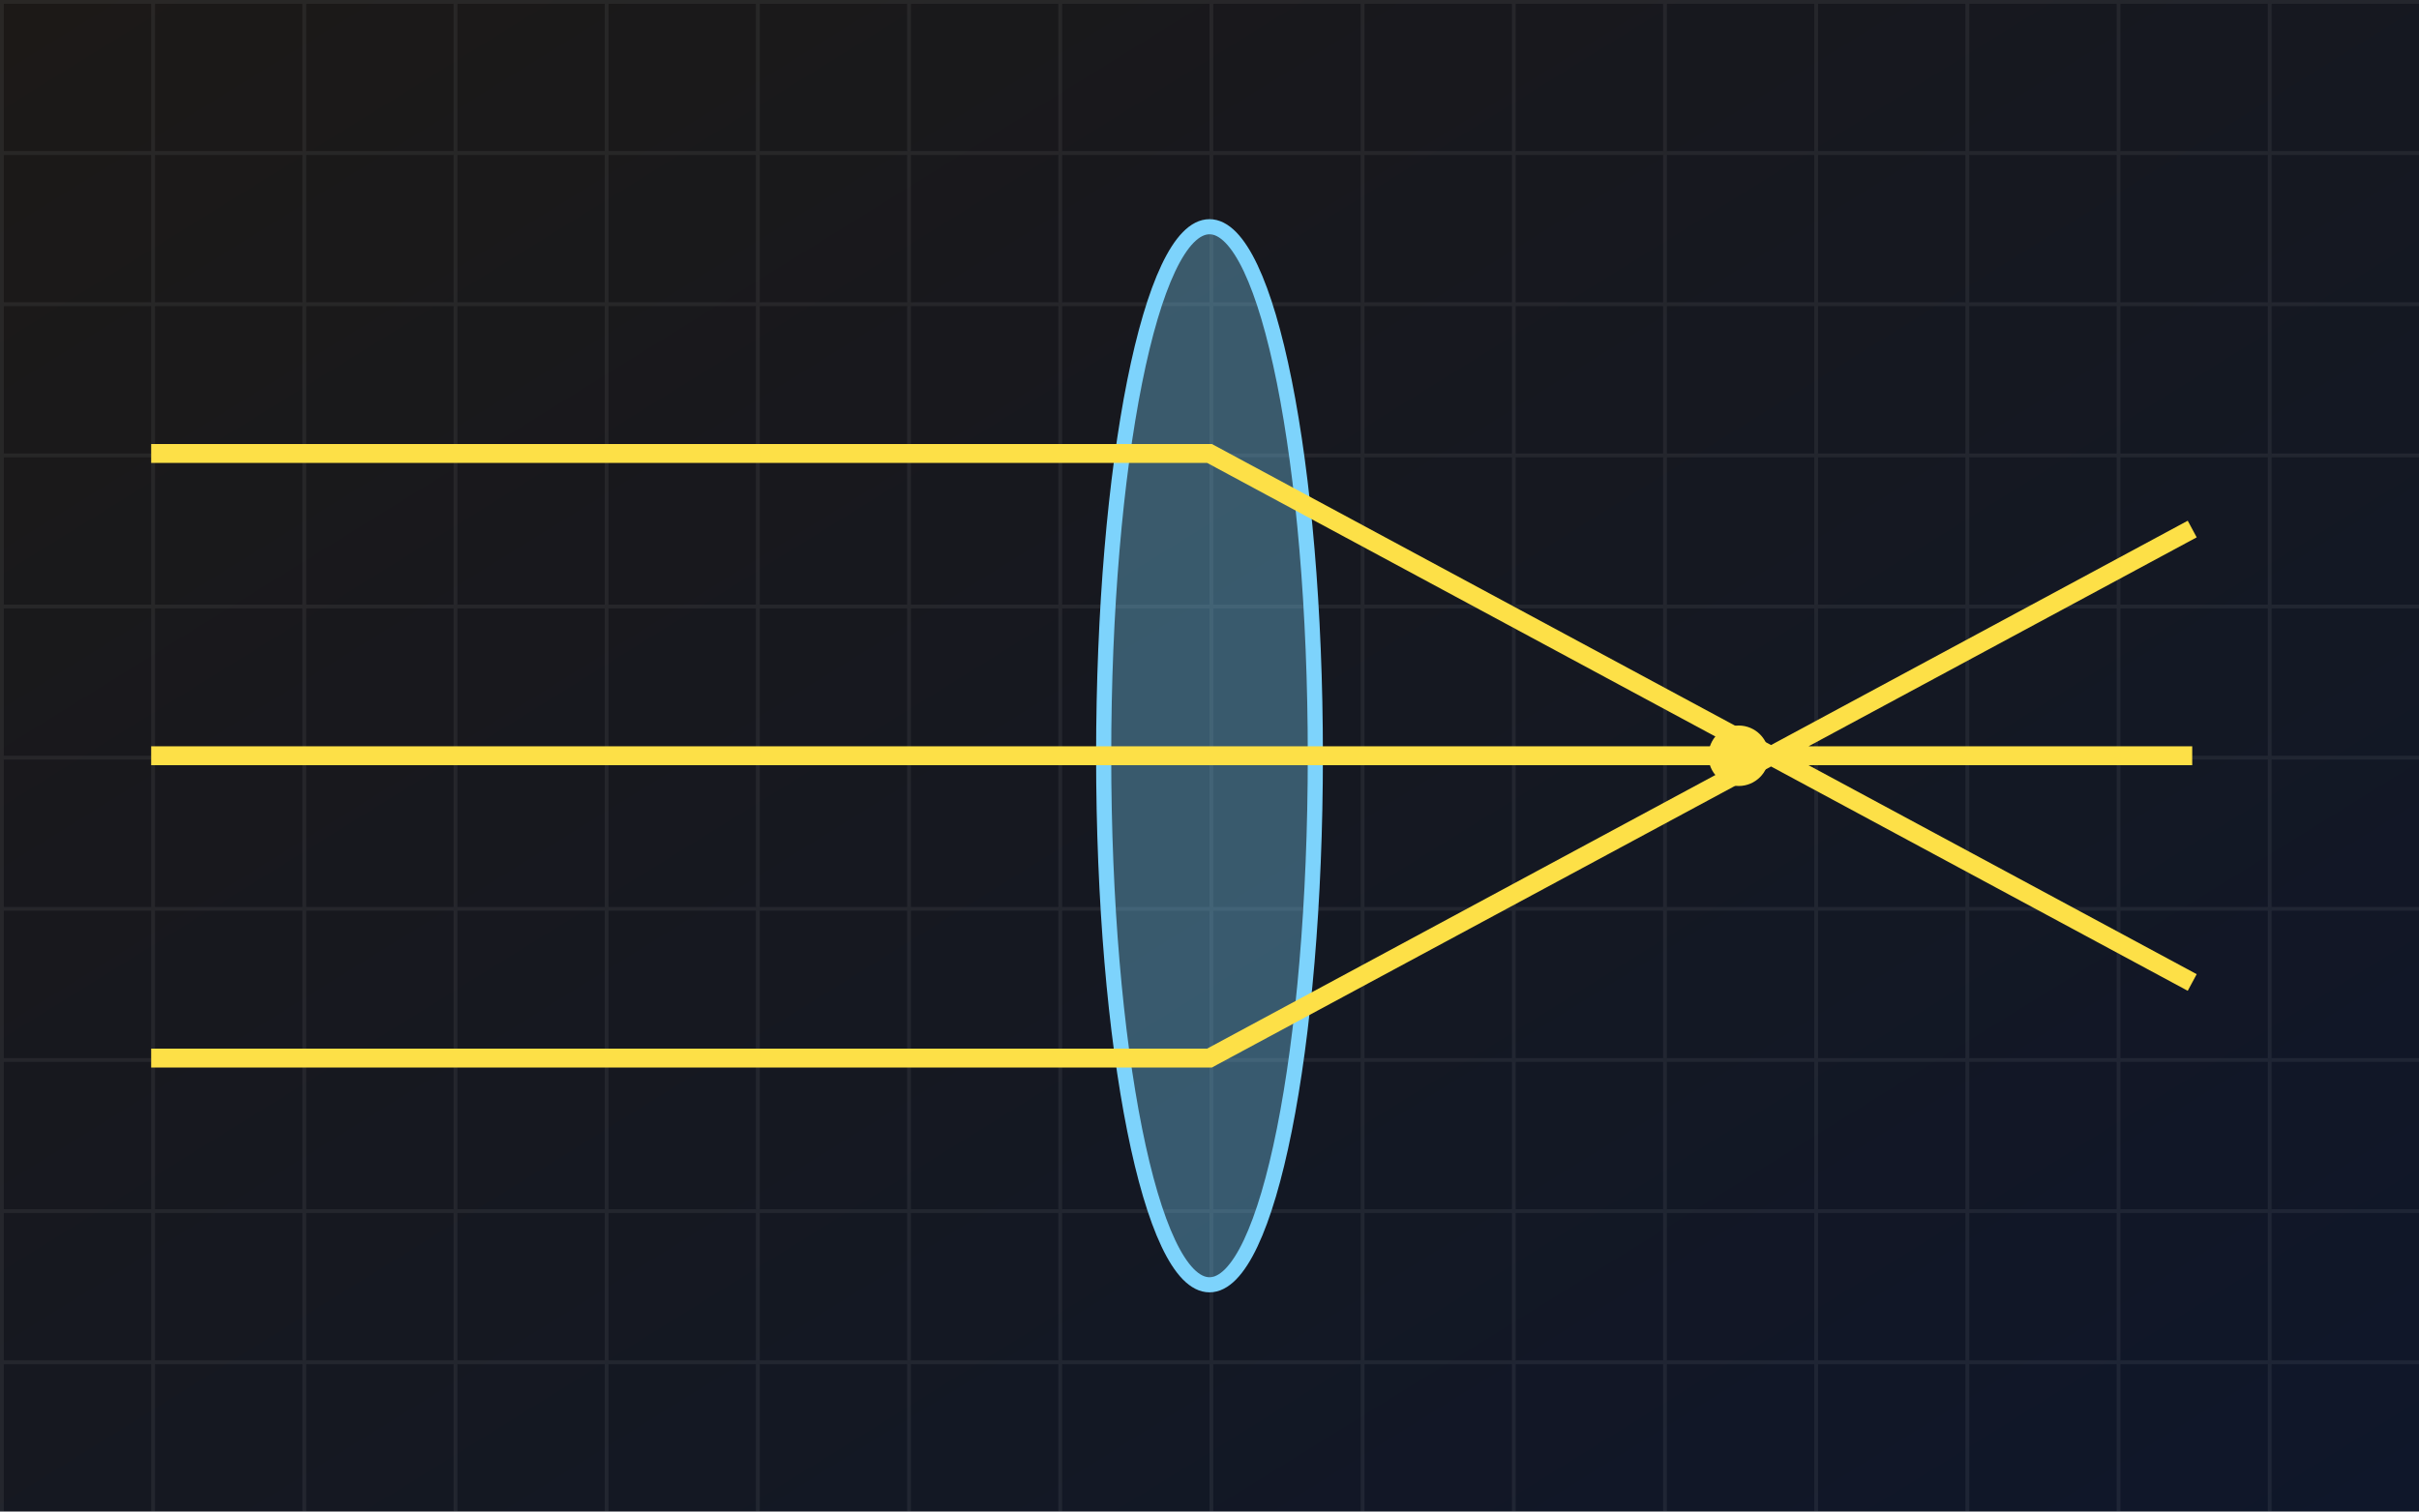
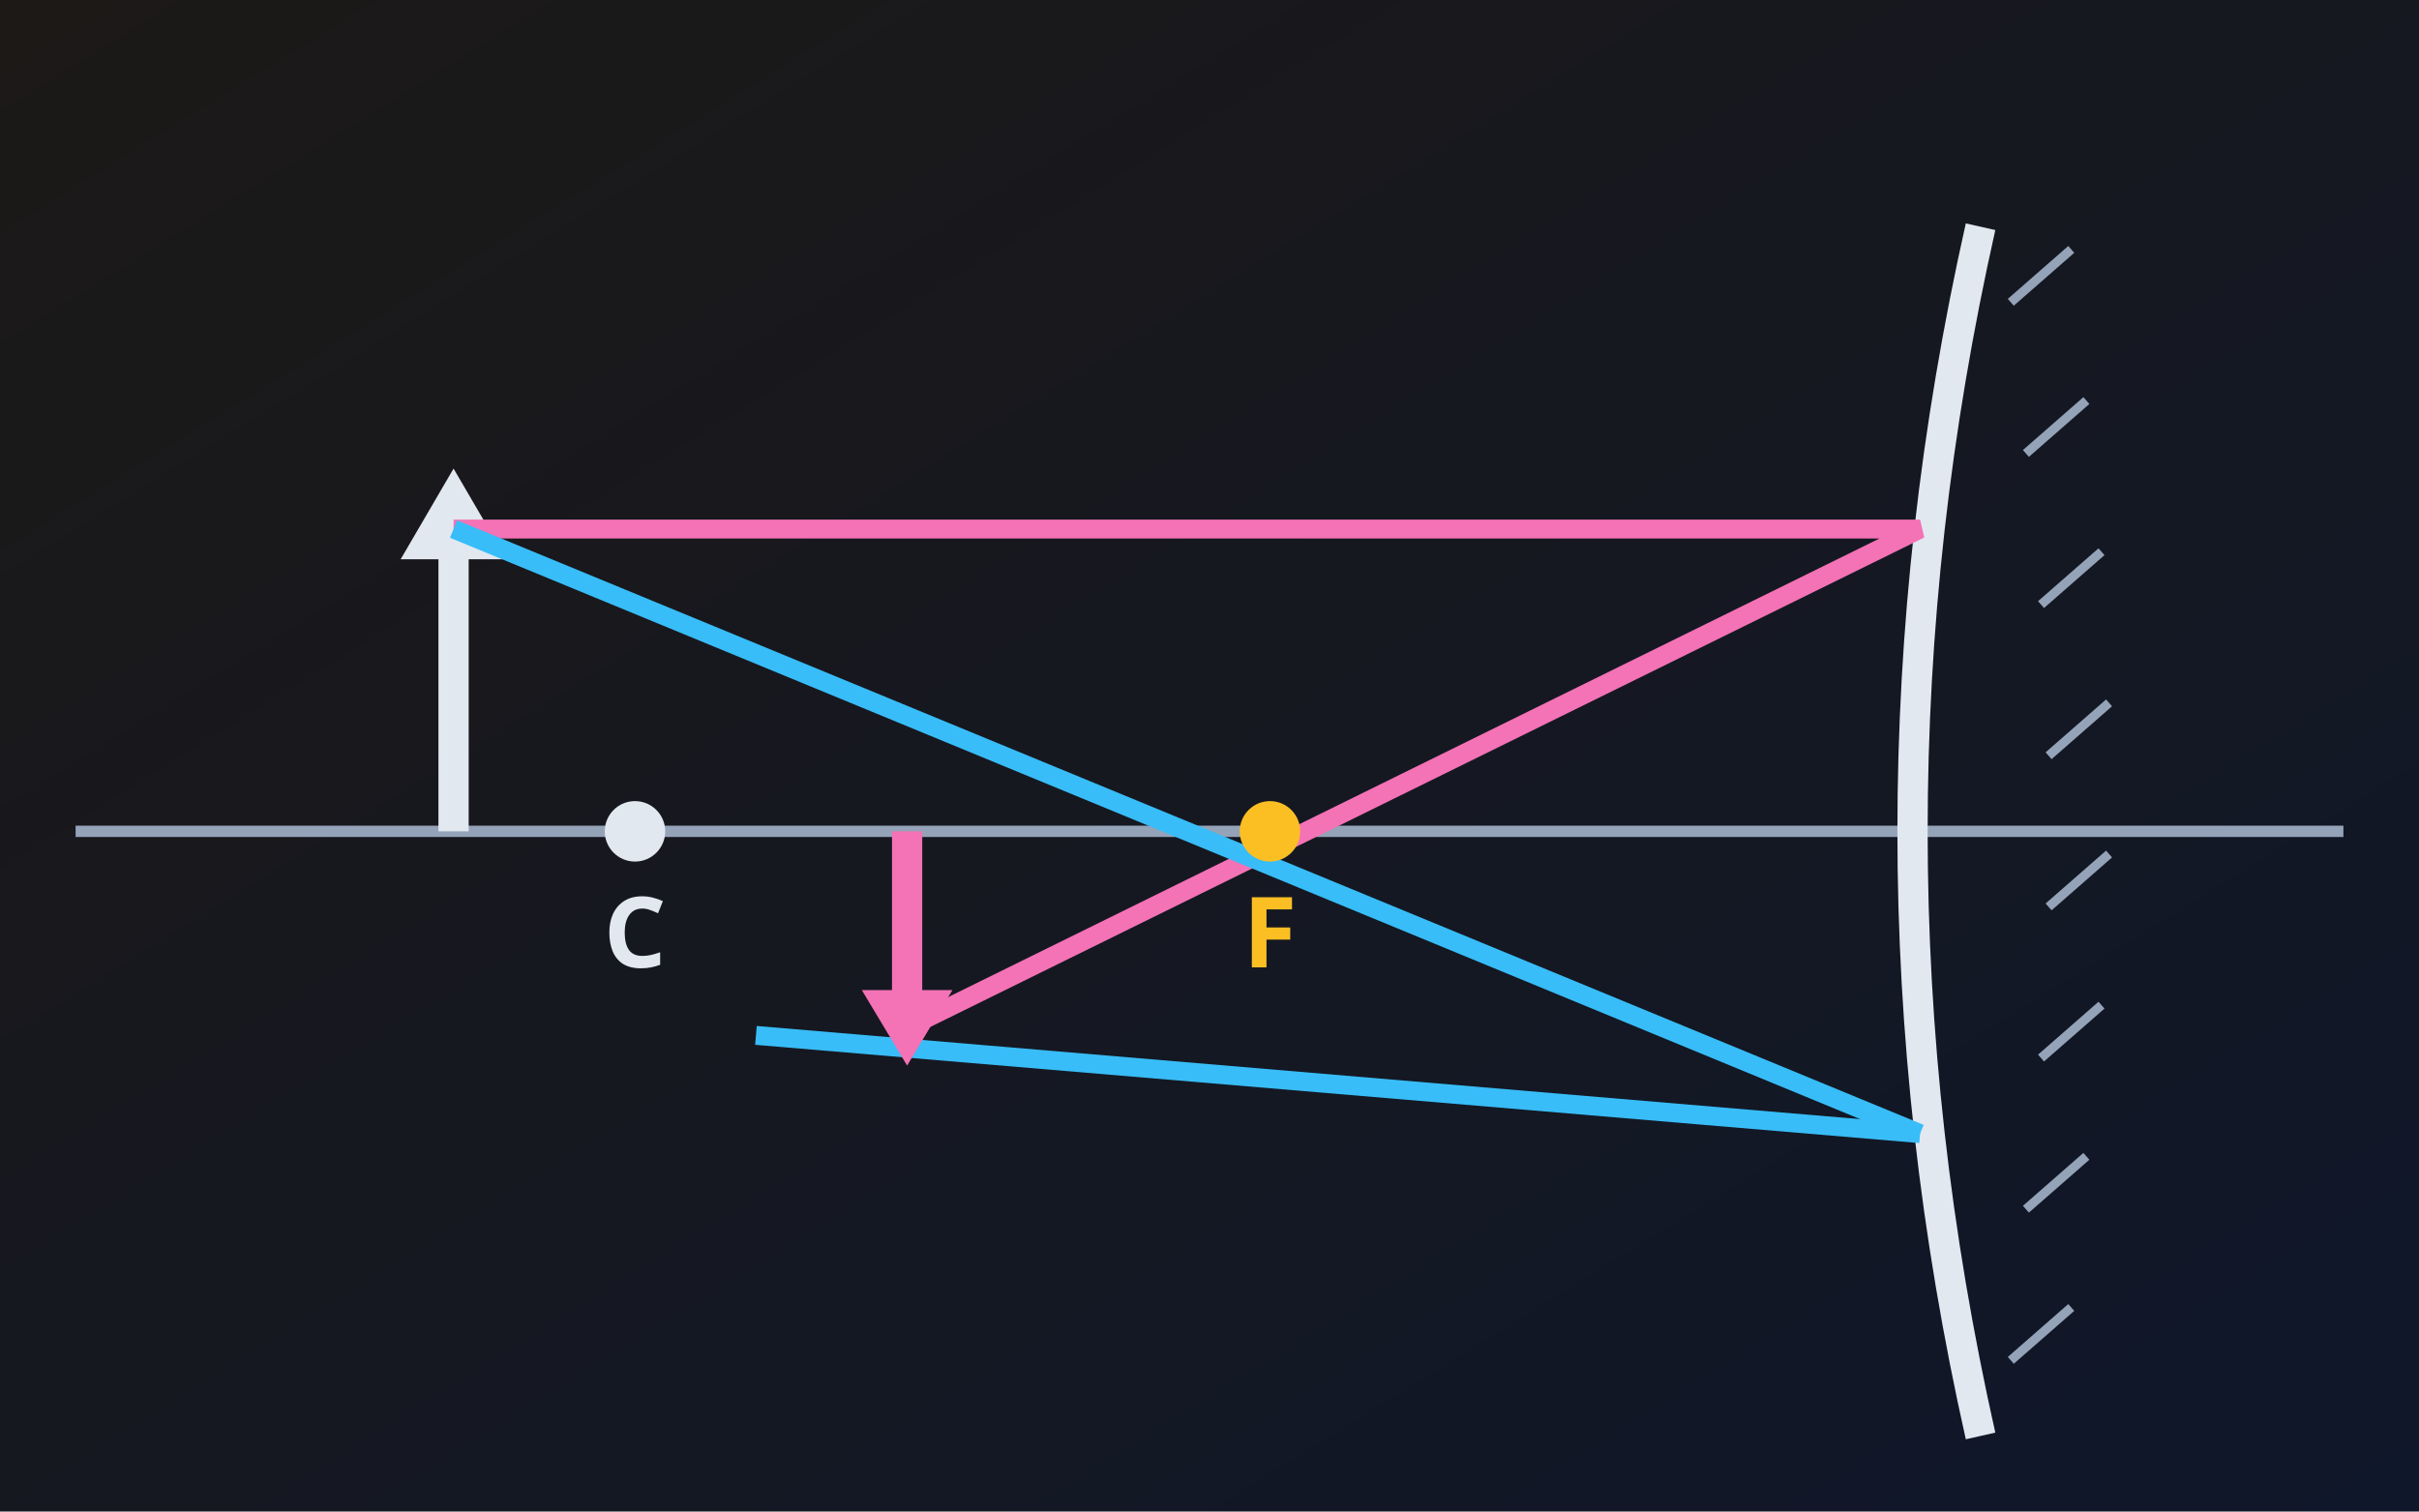
<svg xmlns="http://www.w3.org/2000/svg" viewBox="0 0 320 200" width="320" height="200" role="img" aria-label="ray-optics">
  <defs>
    <linearGradient id="bg" x1="0" y1="0" x2="1" y2="1">
      <stop offset="0" stop-color="#1c1917" />
      <stop offset="1" stop-color="#0f172a" />
    </linearGradient>
-     <pattern id="grid" width="20" height="20" patternUnits="userSpaceOnUse">
-       <path d="M20 0H0V20" fill="none" stroke="#ffffff" stroke-opacity=".06" />
-     </pattern>
  </defs>
  <rect width="320" height="200" fill="url(#bg)" />
-   <rect width="320" height="200" fill="url(#grid)" />
-   <ellipse cx="160" cy="100" rx="14" ry="70" fill="#7dd3fc" fill-opacity=".35" stroke="#7dd3fc" stroke-width="2" />
-   <path d="M20 60 L160 60 L290 130 M20 100 L290 100 M20 140 L160 140 L290 70" fill="none" stroke="#fde047" stroke-width="2.5" />
-   <circle cx="230" cy="100" r="4" fill="#fde047" />
+   <path d="M10 110h300" stroke="#94a3b8" stroke-width="1.5" />
+   <path d="M262 30q-18 80 0 160" stroke="#e2e8f0" stroke-width="4" fill="none" />
+   <path d="M266 40l8 -7M268 60l8 -7M270 80l8 -7M271 100l8 -7M271 120l8 -7M270 140l8 -7M268 160l8 -7M266 180l8 -7" stroke="#94a3b8" stroke-width="1.2" />
+   <path d="M60 110V70" stroke="#e2e8f0" stroke-width="4" />
+   <path d="M60 62l-7 12h14z" fill="#e2e8f0" />
+   <path d="M60 70H254L120 136" stroke="#f472b6" stroke-width="2.5" fill="none" />
+   <path d="M60 70L254 150" stroke="#38bdf8" stroke-width="2.5" fill="none" />
+   <path d="M254 150L100 137" stroke="#38bdf8" stroke-width="2.5" fill="none" />
+   <path d="M120 110v24" stroke="#f472b6" stroke-width="4" />
+   <path d="M120 141l-6 -10h12z" fill="#f472b6" />
+   <circle cx="168" cy="110" r="4" fill="#fbbf24" />
+   <text x="168" y="128" font-family="sans-serif" font-size="13" font-weight="700" fill="#fbbf24" text-anchor="middle">F</text>
+   <circle cx="84" cy="110" r="4" fill="#e2e8f0" />
+   <text x="84" y="128" font-family="sans-serif" font-size="13" font-weight="700" fill="#e2e8f0" text-anchor="middle">C</text>
</svg>
